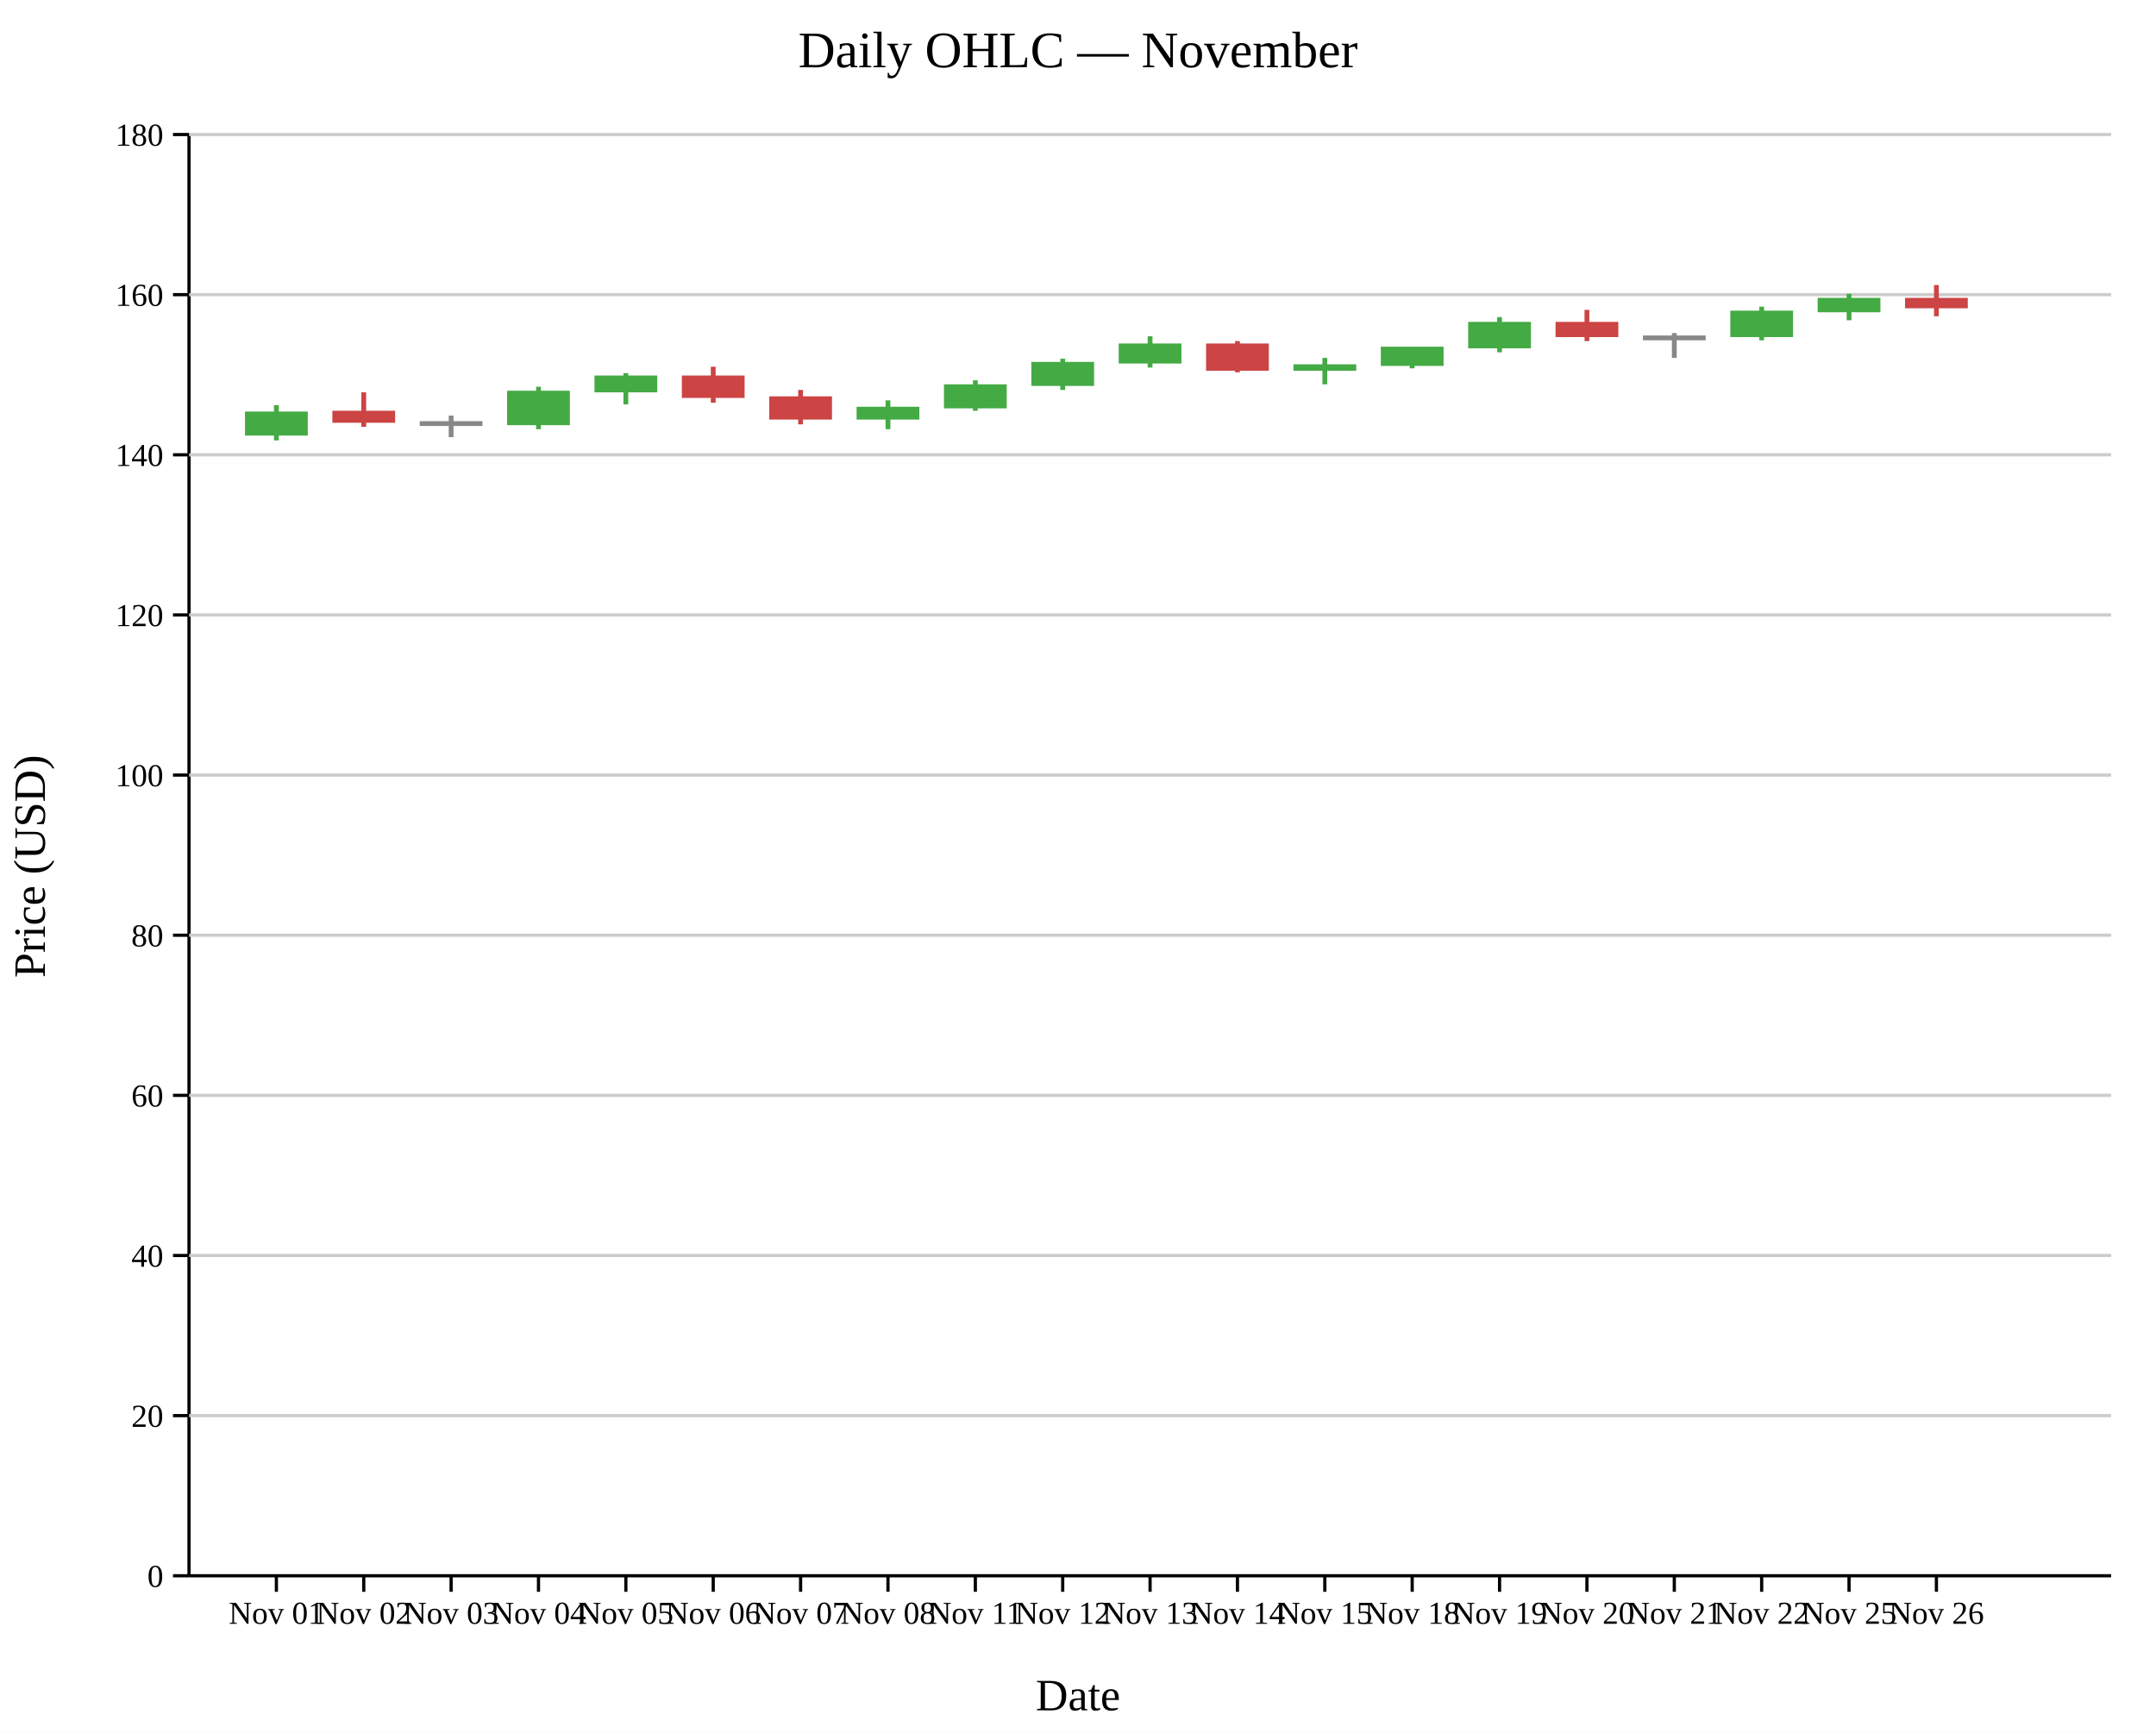
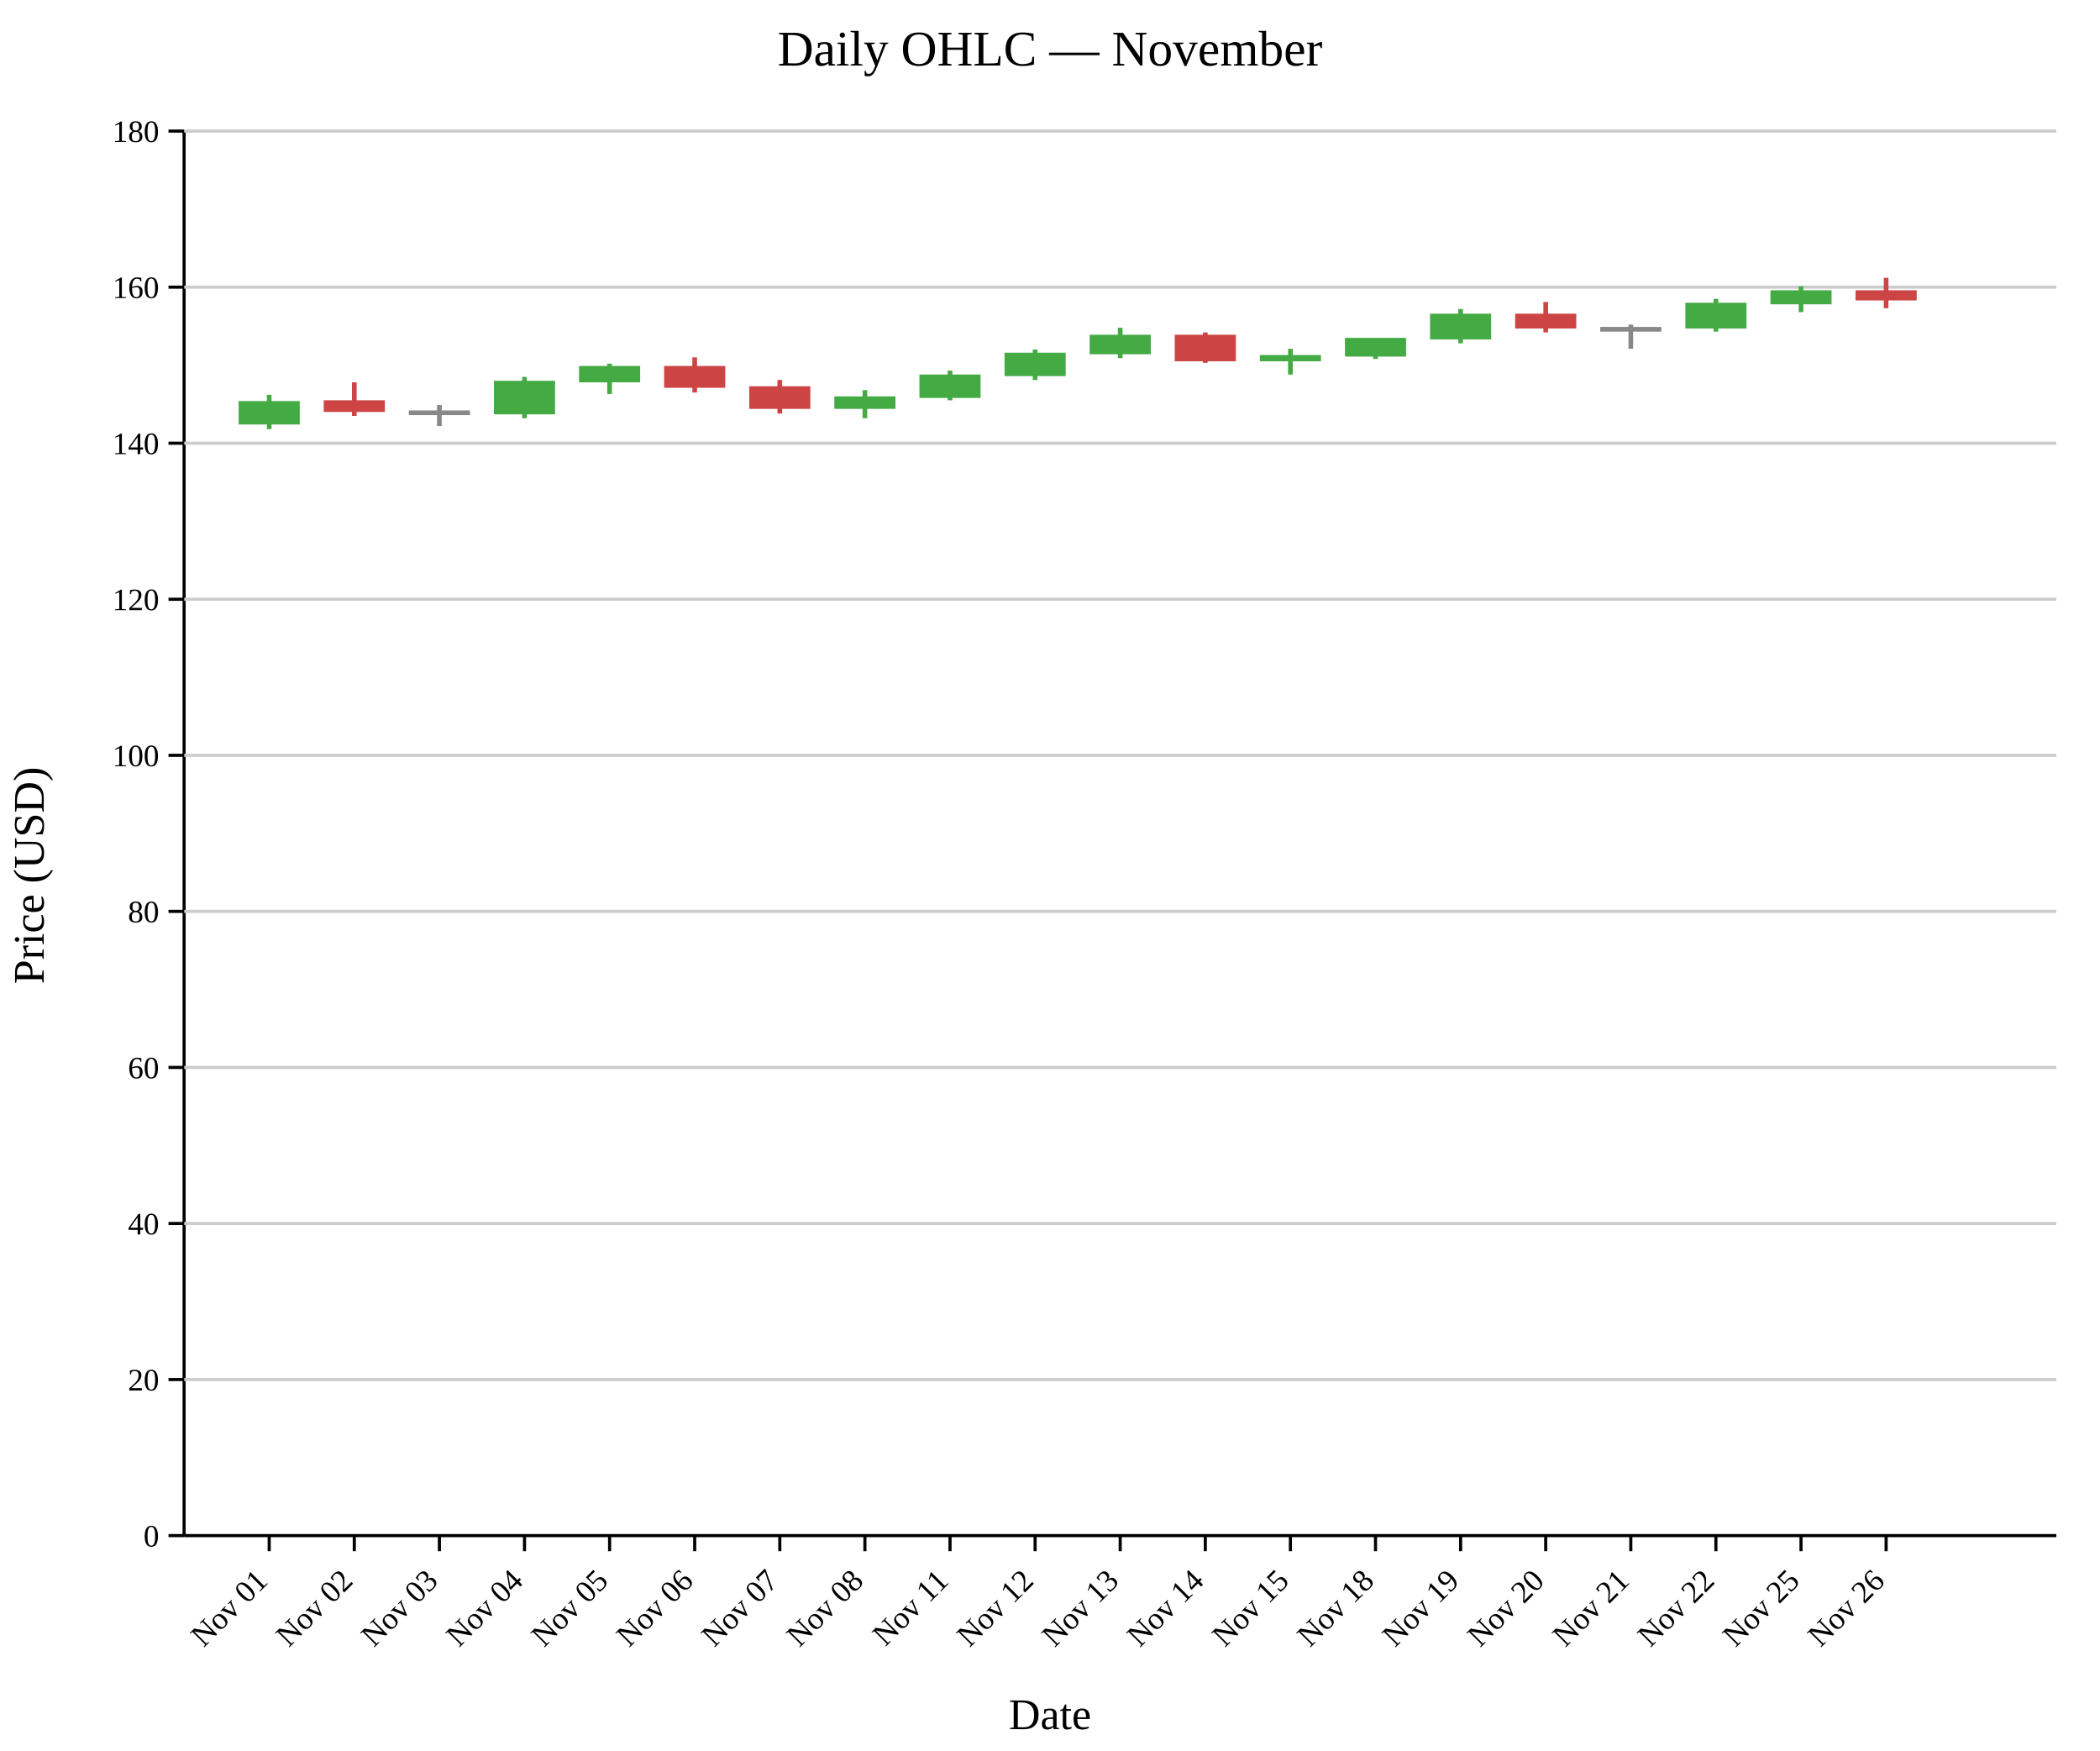
- <svg xmlns="http://www.w3.org/2000/svg" width="673" height="541" fill="black">
+ <svg xmlns="http://www.w3.org/2000/svg" width="673" height="561" fill="black">
  <rect width="100%" height="100%" fill="white" />
  <line x1="59" y1="492" x2="659" y2="492" stroke="black" stroke-width="1" />
  <line x1="59" y1="42" x2="59" y2="492" stroke="black" stroke-width="1" />
  <line x1="59" y1="442" x2="659" y2="442" stroke="#ccc" stroke-width="1" />
  <line x1="59" y1="392" x2="659" y2="392" stroke="#ccc" stroke-width="1" />
  <line x1="59" y1="342" x2="659" y2="342" stroke="#ccc" stroke-width="1" />
  <line x1="59" y1="292" x2="659" y2="292" stroke="#ccc" stroke-width="1" />
  <line x1="59" y1="242" x2="659" y2="242" stroke="#ccc" stroke-width="1" />
  <line x1="59" y1="192" x2="659" y2="192" stroke="#ccc" stroke-width="1" />
  <line x1="59" y1="142" x2="659" y2="142" stroke="#ccc" stroke-width="1" />
  <line x1="59" y1="92" x2="659" y2="92" stroke="#ccc" stroke-width="1" />
  <line x1="59" y1="42" x2="659" y2="42" stroke="#ccc" stroke-width="1" />
-   <text x="86.273" y="507" font-size="10" text-anchor="middle">Nov 01</text>
+   <text x="86.273" y="507" font-size="10" text-anchor="end" transform="rotate(-45,86.27273,507)">Nov 01</text>
  <line x1="86.273" y1="492" x2="86.273" y2="497" stroke="black" stroke-width="1" />
-   <text x="113.545" y="507" font-size="10" text-anchor="middle">Nov 02</text>
+   <text x="113.545" y="507" font-size="10" text-anchor="end" transform="rotate(-45,113.5455,507)">Nov 02</text>
  <line x1="113.545" y1="492" x2="113.545" y2="497" stroke="black" stroke-width="1" />
-   <text x="140.818" y="507" font-size="10" text-anchor="middle">Nov 03</text>
+   <text x="140.818" y="507" font-size="10" text-anchor="end" transform="rotate(-45,140.8182,507)">Nov 03</text>
  <line x1="140.818" y1="492" x2="140.818" y2="497" stroke="black" stroke-width="1" />
-   <text x="168.091" y="507" font-size="10" text-anchor="middle">Nov 04</text>
+   <text x="168.091" y="507" font-size="10" text-anchor="end" transform="rotate(-45,168.0909,507)">Nov 04</text>
  <line x1="168.091" y1="492" x2="168.091" y2="497" stroke="black" stroke-width="1" />
-   <text x="195.364" y="507" font-size="10" text-anchor="middle">Nov 05</text>
+   <text x="195.364" y="507" font-size="10" text-anchor="end" transform="rotate(-45,195.3636,507)">Nov 05</text>
  <line x1="195.364" y1="492" x2="195.364" y2="497" stroke="black" stroke-width="1" />
-   <text x="222.636" y="507" font-size="10" text-anchor="middle">Nov 06</text>
+   <text x="222.636" y="507" font-size="10" text-anchor="end" transform="rotate(-45,222.6364,507)">Nov 06</text>
  <line x1="222.636" y1="492" x2="222.636" y2="497" stroke="black" stroke-width="1" />
-   <text x="249.909" y="507" font-size="10" text-anchor="middle">Nov 07</text>
+   <text x="249.909" y="507" font-size="10" text-anchor="end" transform="rotate(-45,249.9091,507)">Nov 07</text>
  <line x1="249.909" y1="492" x2="249.909" y2="497" stroke="black" stroke-width="1" />
-   <text x="277.182" y="507" font-size="10" text-anchor="middle">Nov 08</text>
+   <text x="277.182" y="507" font-size="10" text-anchor="end" transform="rotate(-45,277.1818,507)">Nov 08</text>
  <line x1="277.182" y1="492" x2="277.182" y2="497" stroke="black" stroke-width="1" />
-   <text x="304.455" y="507" font-size="10" text-anchor="middle">Nov 11</text>
+   <text x="304.455" y="507" font-size="10" text-anchor="end" transform="rotate(-45,304.4545,507)">Nov 11</text>
  <line x1="304.455" y1="492" x2="304.455" y2="497" stroke="black" stroke-width="1" />
-   <text x="331.727" y="507" font-size="10" text-anchor="middle">Nov 12</text>
+   <text x="331.727" y="507" font-size="10" text-anchor="end" transform="rotate(-45,331.7273,507)">Nov 12</text>
  <line x1="331.727" y1="492" x2="331.727" y2="497" stroke="black" stroke-width="1" />
-   <text x="359" y="507" font-size="10" text-anchor="middle">Nov 13</text>
+   <text x="359" y="507" font-size="10" text-anchor="end" transform="rotate(-45,359,507)">Nov 13</text>
  <line x1="359" y1="492" x2="359" y2="497" stroke="black" stroke-width="1" />
-   <text x="386.273" y="507" font-size="10" text-anchor="middle">Nov 14</text>
+   <text x="386.273" y="507" font-size="10" text-anchor="end" transform="rotate(-45,386.2727,507)">Nov 14</text>
  <line x1="386.273" y1="492" x2="386.273" y2="497" stroke="black" stroke-width="1" />
-   <text x="413.545" y="507" font-size="10" text-anchor="middle">Nov 15</text>
+   <text x="413.545" y="507" font-size="10" text-anchor="end" transform="rotate(-45,413.5455,507)">Nov 15</text>
  <line x1="413.545" y1="492" x2="413.545" y2="497" stroke="black" stroke-width="1" />
-   <text x="440.818" y="507" font-size="10" text-anchor="middle">Nov 18</text>
+   <text x="440.818" y="507" font-size="10" text-anchor="end" transform="rotate(-45,440.8182,507)">Nov 18</text>
  <line x1="440.818" y1="492" x2="440.818" y2="497" stroke="black" stroke-width="1" />
-   <text x="468.091" y="507" font-size="10" text-anchor="middle">Nov 19</text>
+   <text x="468.091" y="507" font-size="10" text-anchor="end" transform="rotate(-45,468.0909,507)">Nov 19</text>
  <line x1="468.091" y1="492" x2="468.091" y2="497" stroke="black" stroke-width="1" />
-   <text x="495.364" y="507" font-size="10" text-anchor="middle">Nov 20</text>
+   <text x="495.364" y="507" font-size="10" text-anchor="end" transform="rotate(-45,495.3636,507)">Nov 20</text>
  <line x1="495.364" y1="492" x2="495.364" y2="497" stroke="black" stroke-width="1" />
-   <text x="522.636" y="507" font-size="10" text-anchor="middle">Nov 21</text>
+   <text x="522.636" y="507" font-size="10" text-anchor="end" transform="rotate(-45,522.6364,507)">Nov 21</text>
  <line x1="522.636" y1="492" x2="522.636" y2="497" stroke="black" stroke-width="1" />
-   <text x="549.909" y="507" font-size="10" text-anchor="middle">Nov 22</text>
+   <text x="549.909" y="507" font-size="10" text-anchor="end" transform="rotate(-45,549.9091,507)">Nov 22</text>
  <line x1="549.909" y1="492" x2="549.909" y2="497" stroke="black" stroke-width="1" />
-   <text x="577.182" y="507" font-size="10" text-anchor="middle">Nov 25</text>
+   <text x="577.182" y="507" font-size="10" text-anchor="end" transform="rotate(-45,577.1818,507)">Nov 25</text>
  <line x1="577.182" y1="492" x2="577.182" y2="497" stroke="black" stroke-width="1" />
-   <text x="604.455" y="507" font-size="10" text-anchor="middle">Nov 26</text>
+   <text x="604.455" y="507" font-size="10" text-anchor="end" transform="rotate(-45,604.4545,507)">Nov 26</text>
  <line x1="604.455" y1="492" x2="604.455" y2="497" stroke="black" stroke-width="1" />
  <line x1="54" y1="492" x2="59" y2="492" stroke="black" stroke-width="1" />
  <text x="51" y="495.5" font-size="10" text-anchor="end">0</text>
  <line x1="54" y1="442" x2="59" y2="442" stroke="black" stroke-width="1" />
  <text x="51" y="445.5" font-size="10" text-anchor="end">20</text>
  <line x1="54" y1="392" x2="59" y2="392" stroke="black" stroke-width="1" />
  <text x="51" y="395.5" font-size="10" text-anchor="end">40</text>
  <line x1="54" y1="342" x2="59" y2="342" stroke="black" stroke-width="1" />
  <text x="51" y="345.5" font-size="10" text-anchor="end">60</text>
  <line x1="54" y1="292" x2="59" y2="292" stroke="black" stroke-width="1" />
  <text x="51" y="295.5" font-size="10" text-anchor="end">80</text>
  <line x1="54" y1="242" x2="59" y2="242" stroke="black" stroke-width="1" />
  <text x="51" y="245.5" font-size="10" text-anchor="end">100</text>
  <line x1="54" y1="192" x2="59" y2="192" stroke="black" stroke-width="1" />
  <text x="51" y="195.5" font-size="10" text-anchor="end">120</text>
  <line x1="54" y1="142" x2="59" y2="142" stroke="black" stroke-width="1" />
  <text x="51" y="145.5" font-size="10" text-anchor="end">140</text>
  <line x1="54" y1="92" x2="59" y2="92" stroke="black" stroke-width="1" />
  <text x="51" y="95.5" font-size="10" text-anchor="end">160</text>
  <line x1="54" y1="42" x2="59" y2="42" stroke="black" stroke-width="1" />
  <text x="51" y="45.5" font-size="10" text-anchor="end">180</text>
-   <text x="336.5" y="534" font-size="14" text-anchor="middle">Date</text>
-   <text x="14" y="270.5" font-size="14" text-anchor="middle" transform="rotate(-90,14,270.5)">Price (USD)</text>
+   <text x="336.5" y="554" font-size="14" text-anchor="middle">Date</text>
+   <text x="14" y="280.5" font-size="14" text-anchor="middle" transform="rotate(-90,14,280.5)">Price (USD)</text>
  <text x="336.5" y="21" font-size="16" text-anchor="middle">Daily OHLC — November</text>
  <line x1="86.273" y1="126.5" x2="86.273" y2="137.5" stroke="rgb(68,170,68)" stroke-width="1.5" />
  <rect x="76.727" y="128.75" width="19.091" height="7" fill="rgb(68,170,68)" stroke="rgb(68,170,68)" stroke-width="0.5" />
  <line x1="113.545" y1="122.5" x2="113.545" y2="133.25" stroke="rgb(204,68,68)" stroke-width="1.5" />
  <rect x="104" y="128.5" width="19.091" height="3.25" fill="rgb(204,68,68)" stroke="rgb(204,68,68)" stroke-width="0.5" />
  <line x1="140.818" y1="129.75" x2="140.818" y2="136.5" stroke="#888888" stroke-width="1.5" />
  <rect x="131.273" y="131.75" width="19.091" height="1" fill="#888888" stroke="#888888" stroke-width="0.5" />
  <line x1="168.091" y1="120.75" x2="168.091" y2="134" stroke="rgb(68,170,68)" stroke-width="1.5" />
  <rect x="158.545" y="122.25" width="19.091" height="10.25" fill="rgb(68,170,68)" stroke="rgb(68,170,68)" stroke-width="0.5" />
  <line x1="195.364" y1="116.5" x2="195.364" y2="126.25" stroke="rgb(68,170,68)" stroke-width="1.5" />
  <rect x="185.818" y="117.5" width="19.091" height="4.75" fill="rgb(68,170,68)" stroke="rgb(68,170,68)" stroke-width="0.5" />
  <line x1="222.636" y1="114.5" x2="222.636" y2="125.75" stroke="rgb(204,68,68)" stroke-width="1.5" />
  <rect x="213.091" y="117.5" width="19.091" height="6.5" fill="rgb(204,68,68)" stroke="rgb(204,68,68)" stroke-width="0.5" />
  <line x1="249.909" y1="121.75" x2="249.909" y2="132.5" stroke="rgb(204,68,68)" stroke-width="1.5" />
  <rect x="240.364" y="124" width="19.091" height="6.75" fill="rgb(204,68,68)" stroke="rgb(204,68,68)" stroke-width="0.5" />
  <line x1="277.182" y1="125" x2="277.182" y2="134" stroke="rgb(68,170,68)" stroke-width="1.5" />
  <rect x="267.636" y="127.25" width="19.091" height="3.5" fill="rgb(68,170,68)" stroke="rgb(68,170,68)" stroke-width="0.5" />
  <line x1="304.455" y1="118.75" x2="304.455" y2="128.25" stroke="rgb(68,170,68)" stroke-width="1.5" />
  <rect x="294.909" y="120.25" width="19.091" height="7" fill="rgb(68,170,68)" stroke="rgb(68,170,68)" stroke-width="0.5" />
  <line x1="331.727" y1="112" x2="331.727" y2="121.75" stroke="rgb(68,170,68)" stroke-width="1.5" />
  <rect x="322.182" y="113.25" width="19.091" height="7" fill="rgb(68,170,68)" stroke="rgb(68,170,68)" stroke-width="0.5" />
  <line x1="359" y1="105" x2="359" y2="114.75" stroke="rgb(68,170,68)" stroke-width="1.5" />
  <rect x="349.455" y="107.5" width="19.091" height="5.75" fill="rgb(68,170,68)" stroke="rgb(68,170,68)" stroke-width="0.5" />
  <line x1="386.273" y1="106.5" x2="386.273" y2="116.25" stroke="rgb(204,68,68)" stroke-width="1.5" />
  <rect x="376.727" y="107.5" width="19.091" height="8" fill="rgb(204,68,68)" stroke="rgb(204,68,68)" stroke-width="0.5" />
  <line x1="413.545" y1="111.75" x2="413.545" y2="120" stroke="rgb(68,170,68)" stroke-width="1.5" />
  <rect x="404" y="114" width="19.091" height="1.5" fill="rgb(68,170,68)" stroke="rgb(68,170,68)" stroke-width="0.5" />
  <line x1="440.818" y1="108.5" x2="440.818" y2="115" stroke="rgb(68,170,68)" stroke-width="1.5" />
  <rect x="431.273" y="108.5" width="19.091" height="5.5" fill="rgb(68,170,68)" stroke="rgb(68,170,68)" stroke-width="0.5" />
  <line x1="468.091" y1="99" x2="468.091" y2="110" stroke="rgb(68,170,68)" stroke-width="1.5" />
  <rect x="458.545" y="100.75" width="19.091" height="7.75" fill="rgb(68,170,68)" stroke="rgb(68,170,68)" stroke-width="0.5" />
  <line x1="495.364" y1="96.75" x2="495.364" y2="106.5" stroke="rgb(204,68,68)" stroke-width="1.5" />
  <rect x="485.818" y="100.75" width="19.091" height="4.25" fill="rgb(204,68,68)" stroke="rgb(204,68,68)" stroke-width="0.5" />
  <line x1="522.636" y1="104" x2="522.636" y2="111.75" stroke="#888888" stroke-width="1.5" />
  <rect x="513.091" y="105" width="19.091" height="1" fill="#888888" stroke="#888888" stroke-width="0.5" />
  <line x1="549.909" y1="95.75" x2="549.909" y2="106.25" stroke="rgb(68,170,68)" stroke-width="1.5" />
  <rect x="540.364" y="97.25" width="19.091" height="7.75" fill="rgb(68,170,68)" stroke="rgb(68,170,68)" stroke-width="0.5" />
  <line x1="577.182" y1="91.75" x2="577.182" y2="100" stroke="rgb(68,170,68)" stroke-width="1.5" />
  <rect x="567.636" y="93.25" width="19.091" height="4" fill="rgb(68,170,68)" stroke="rgb(68,170,68)" stroke-width="0.5" />
  <line x1="604.455" y1="89" x2="604.455" y2="98.75" stroke="rgb(204,68,68)" stroke-width="1.5" />
  <rect x="594.909" y="93.25" width="19.091" height="2.75" fill="rgb(204,68,68)" stroke="rgb(204,68,68)" stroke-width="0.5" />
</svg>
